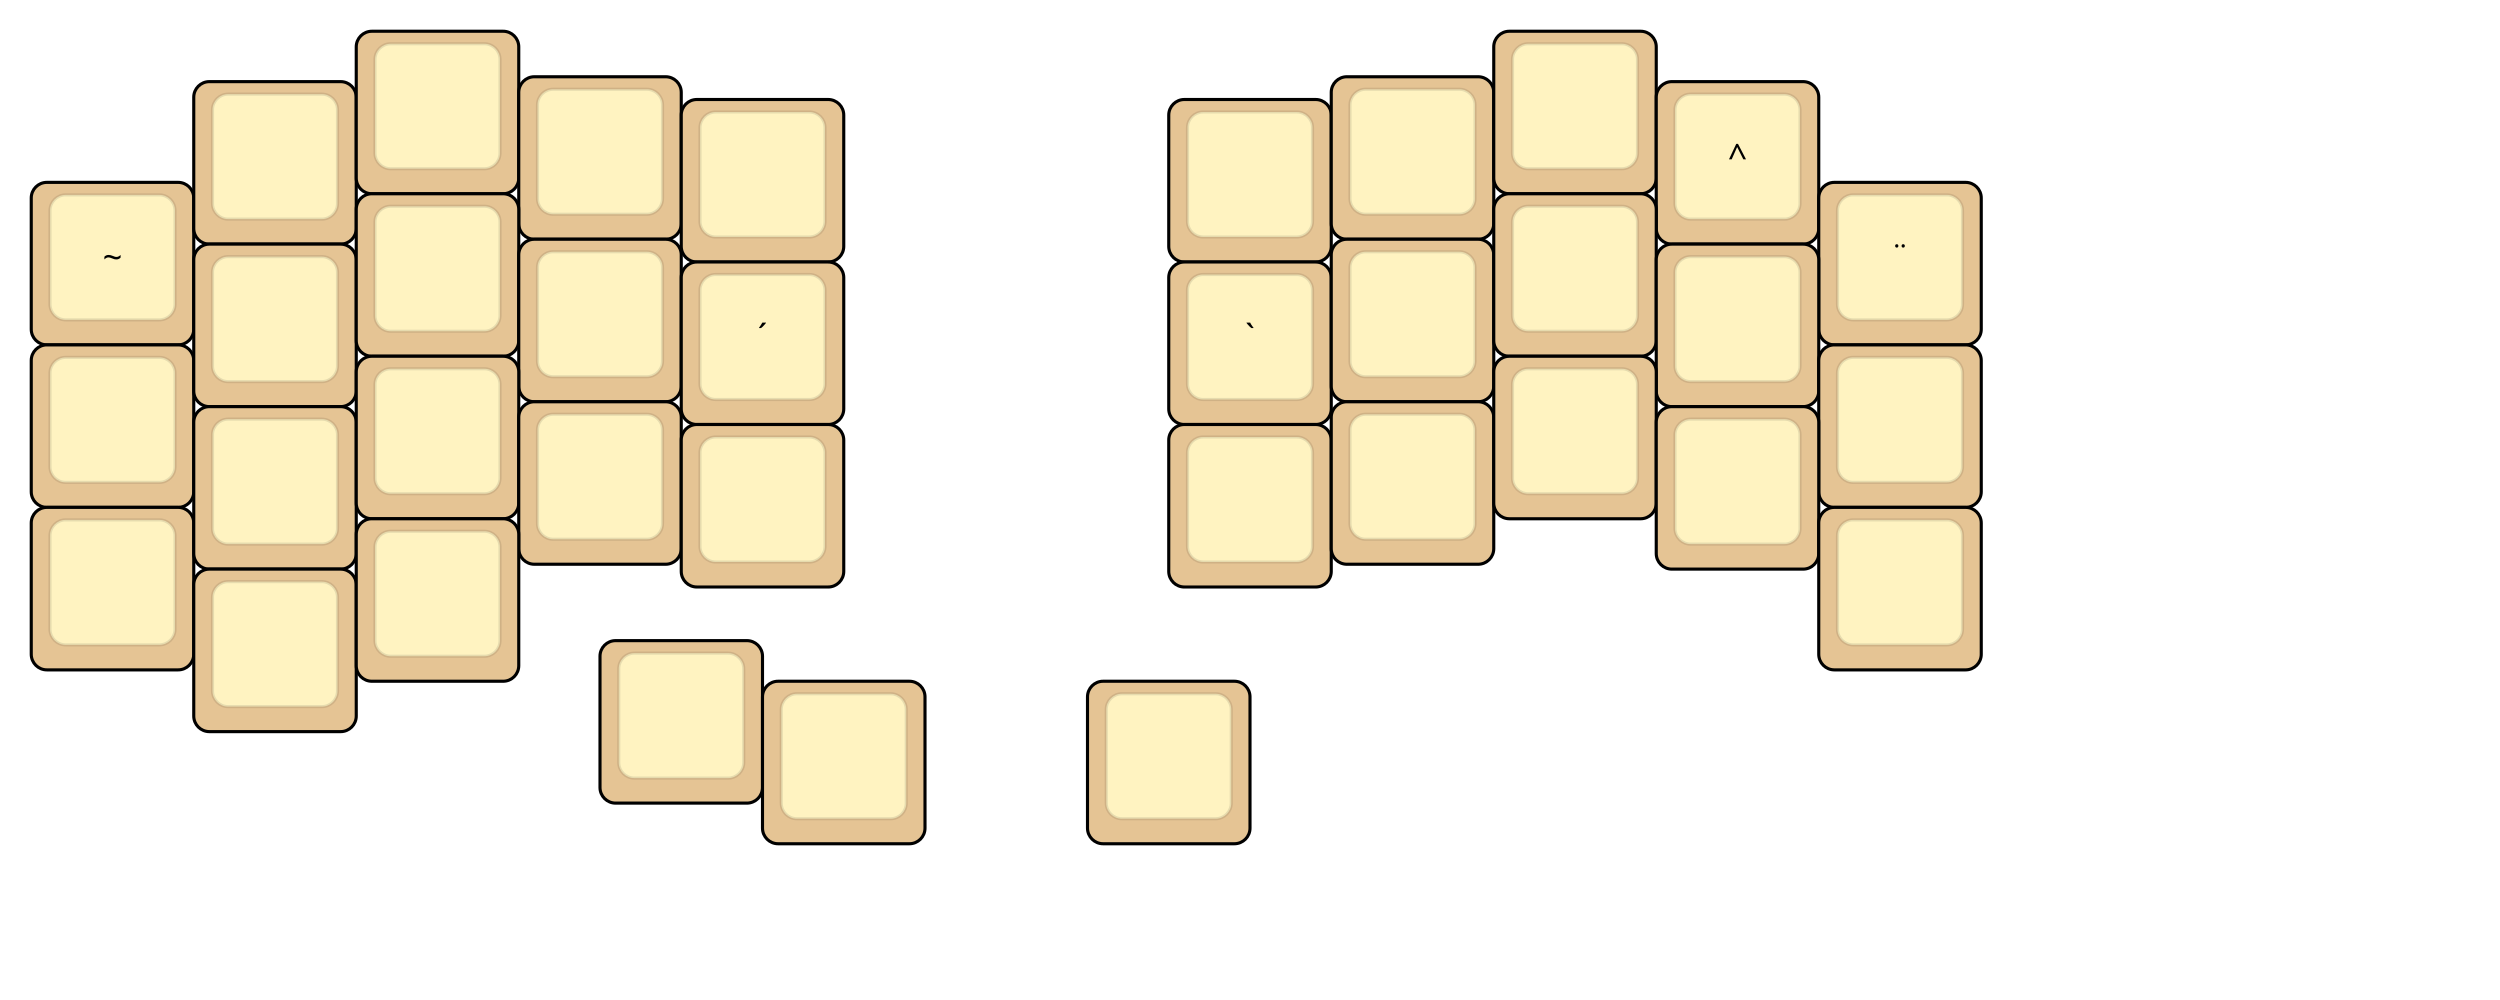
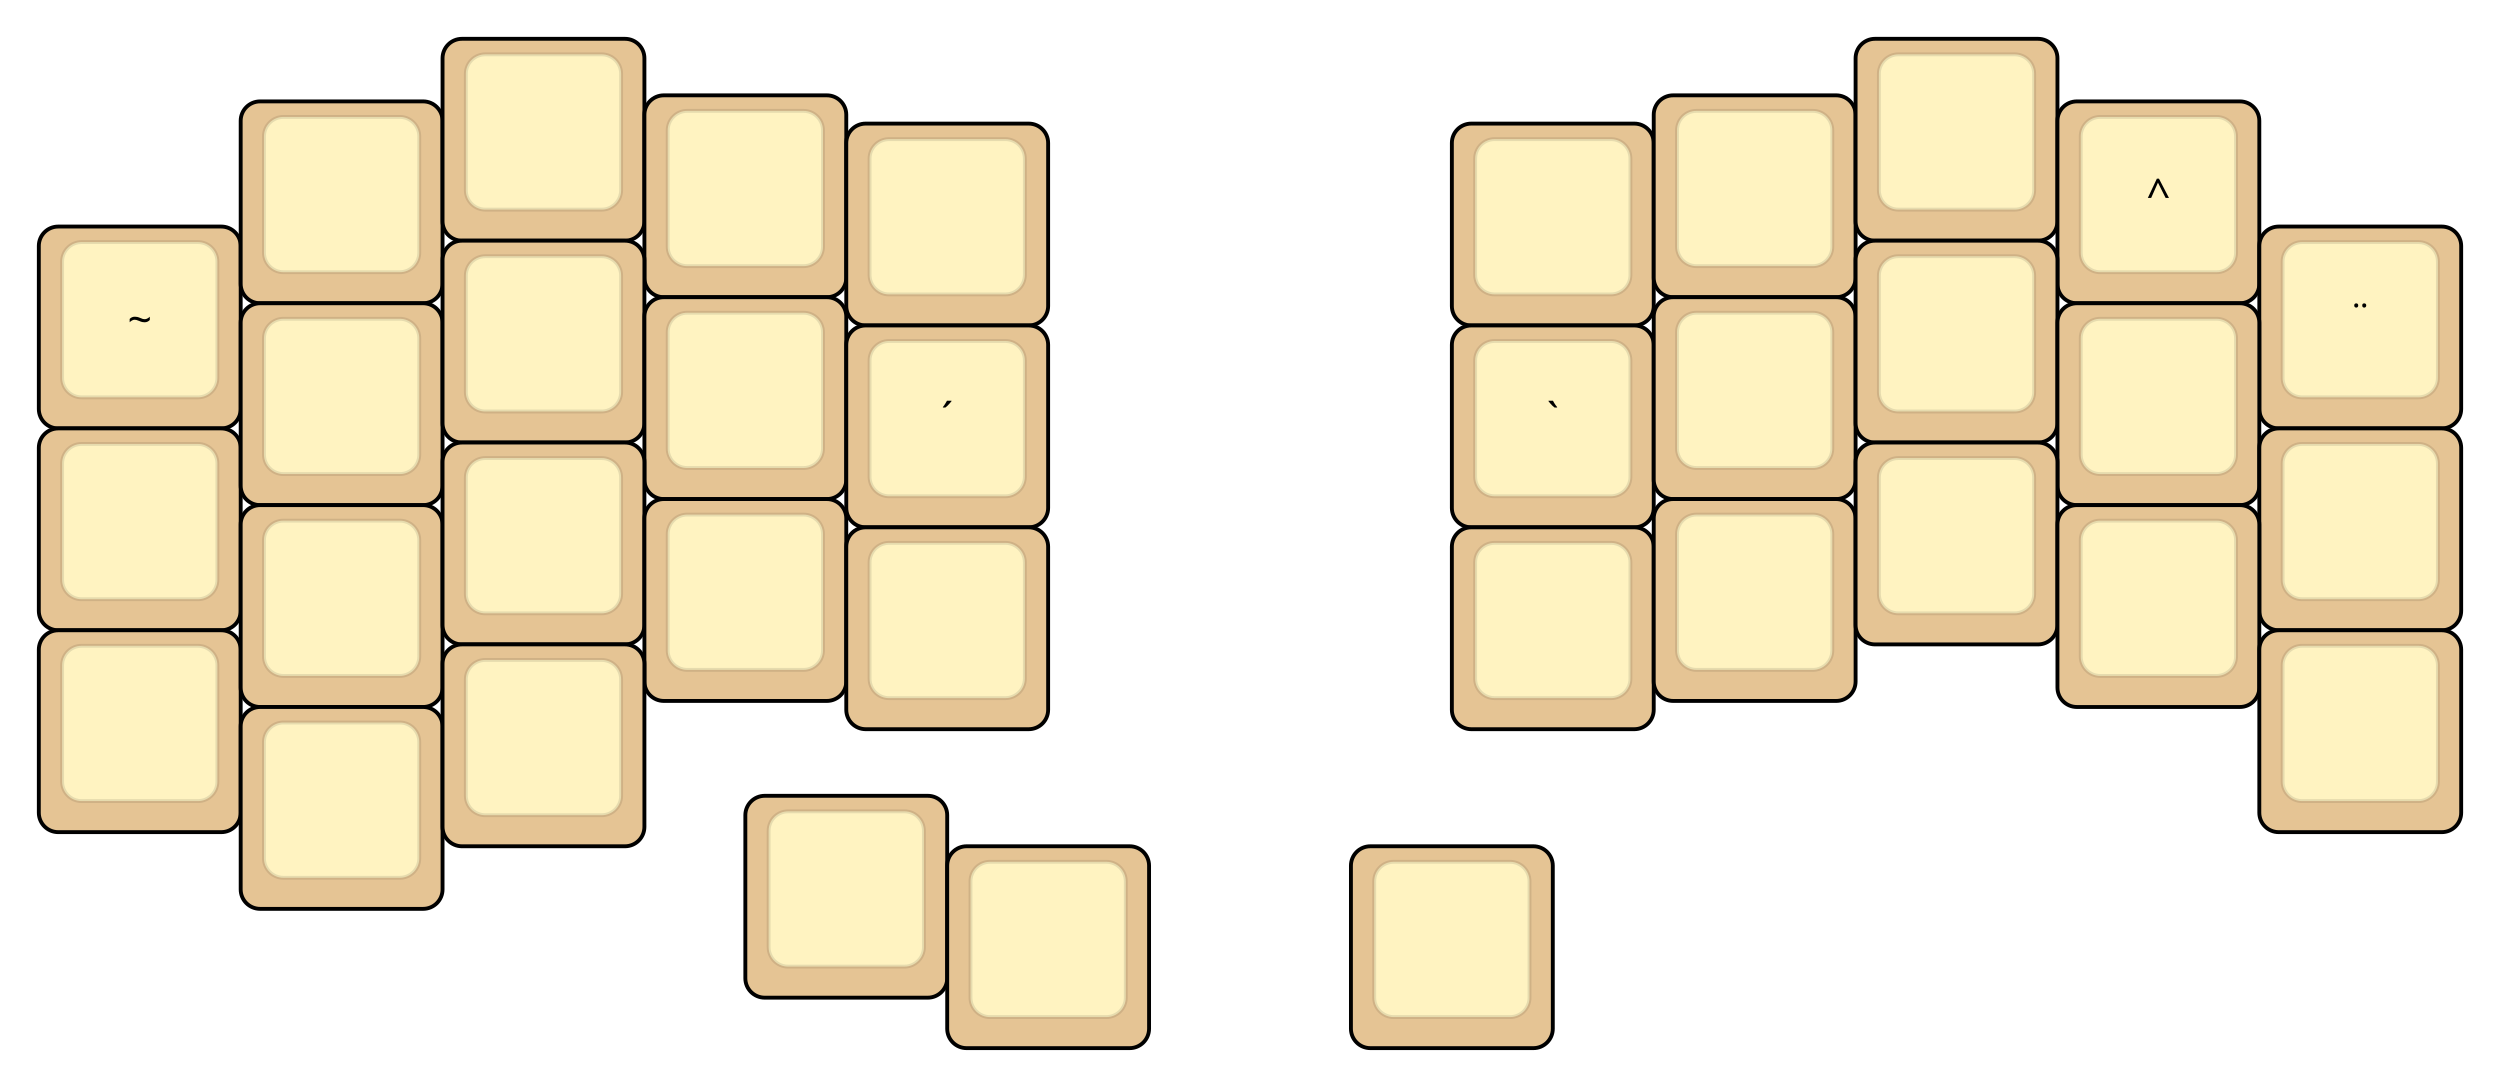
- <svg xmlns="http://www.w3.org/2000/svg" width="800px" height="320px" viewBox="0 0 800 320">
+ <svg xmlns="http://www.w3.org/2000/svg" width="644px" height="280x" viewBox="0 0 644 280">
  <style type="text/css">
    .keycap .border { stroke: black; stroke-width: 1; }
    .keycap .inner.border { stroke: rgba(0,0,0,.1); }
    .keycap { font-family: sans-serif; font-size: 11px}
  </style>
  <g class="keycap dead_key">
    <rect x="10" y="58.36" width="52" height="52" rx="5" fill="#e5c494" class="outer border" />
    <rect x="16" y="62.36" width="40" height="40" rx="5" fill="#fff3c1" class="inner border" />
    <text x="36" y="82.36" text-anchor="middle" dominant-baseline="middle">
      <tspan x="36" dy="0">~</tspan>
    </text>
  </g>
  <g class="keycap blank">
    <rect x="62" y="26.12" width="52" height="52" rx="5" fill="#e5c494" class="outer border" />
    <rect x="68" y="30.12" width="40" height="40" rx="5" fill="#fff3c1" class="inner border" />
  </g>
  <g class="keycap blank">
    <rect x="114" y="10" width="52" height="52" rx="5" fill="#e5c494" class="outer border" />
    <rect x="120" y="14" width="40" height="40" rx="5" fill="#fff3c1" class="inner border" />
  </g>
  <g class="keycap blank">
    <rect x="166" y="24.56" width="52" height="52" rx="5" fill="#e5c494" class="outer border" />
    <rect x="172" y="28.56" width="40" height="40" rx="5" fill="#fff3c1" class="inner border" />
  </g>
  <g class="keycap blank">
    <rect x="218" y="31.84" width="52" height="52" rx="5" fill="#e5c494" class="outer border" />
    <rect x="224" y="35.84" width="40" height="40" rx="5" fill="#fff3c1" class="inner border" />
  </g>
  <g class="keycap blank">
    <rect x="374" y="31.84" width="52" height="52" rx="5" fill="#e5c494" class="outer border" />
    <rect x="380" y="35.84" width="40" height="40" rx="5" fill="#fff3c1" class="inner border" />
  </g>
  <g class="keycap blank">
    <rect x="426" y="24.56" width="52" height="52" rx="5" fill="#e5c494" class="outer border" />
    <rect x="432" y="28.56" width="40" height="40" rx="5" fill="#fff3c1" class="inner border" />
  </g>
  <g class="keycap blank">
    <rect x="478" y="10" width="52" height="52" rx="5" fill="#e5c494" class="outer border" />
    <rect x="484" y="14" width="40" height="40" rx="5" fill="#fff3c1" class="inner border" />
  </g>
  <g class="keycap dead_key">
    <rect x="530" y="26.12" width="52" height="52" rx="5" fill="#e5c494" class="outer border" />
    <rect x="536" y="30.12" width="40" height="40" rx="5" fill="#fff3c1" class="inner border" />
    <text x="556" y="50.12" text-anchor="middle" dominant-baseline="middle">
      <tspan x="556" dy="0">^</tspan>
    </text>
  </g>
  <g class="keycap dead_key">
    <rect x="582" y="58.36" width="52" height="52" rx="5" fill="#e5c494" class="outer border" />
    <rect x="588" y="62.36" width="40" height="40" rx="5" fill="#fff3c1" class="inner border" />
    <text x="608" y="82.36" text-anchor="middle" dominant-baseline="middle">
      <tspan x="608" dy="0">¨</tspan>
    </text>
  </g>
  <g class="keycap blank">
    <rect x="10" y="110.36" width="52" height="52" rx="5" fill="#e5c494" class="outer border" />
    <rect x="16" y="114.36" width="40" height="40" rx="5" fill="#fff3c1" class="inner border" />
  </g>
  <g class="keycap blank">
    <rect x="62" y="78.12" width="52" height="52" rx="5" fill="#e5c494" class="outer border" />
    <rect x="68" y="82.12" width="40" height="40" rx="5" fill="#fff3c1" class="inner border" />
  </g>
  <g class="keycap blank">
    <rect x="114" y="62" width="52" height="52" rx="5" fill="#e5c494" class="outer border" />
    <rect x="120" y="66" width="40" height="40" rx="5" fill="#fff3c1" class="inner border" />
  </g>
  <g class="keycap blank">
    <rect x="166" y="76.56" width="52" height="52" rx="5" fill="#e5c494" class="outer border" />
    <rect x="172" y="80.56" width="40" height="40" rx="5" fill="#fff3c1" class="inner border" />
  </g>
  <g class="keycap dead_key">
    <rect x="218" y="83.84" width="52" height="52" rx="5" fill="#e5c494" class="outer border" />
    <rect x="224" y="87.84" width="40" height="40" rx="5" fill="#fff3c1" class="inner border" />
    <text x="244" y="107.84" text-anchor="middle" dominant-baseline="middle">
      <tspan x="244" dy="0">´</tspan>
    </text>
  </g>
  <g class="keycap dead_key">
    <rect x="374" y="83.84" width="52" height="52" rx="5" fill="#e5c494" class="outer border" />
    <rect x="380" y="87.84" width="40" height="40" rx="5" fill="#fff3c1" class="inner border" />
    <text x="400" y="107.84" text-anchor="middle" dominant-baseline="middle">
      <tspan x="400" dy="0">`</tspan>
    </text>
  </g>
  <g class="keycap blank">
    <rect x="426" y="76.56" width="52" height="52" rx="5" fill="#e5c494" class="outer border" />
    <rect x="432" y="80.56" width="40" height="40" rx="5" fill="#fff3c1" class="inner border" />
  </g>
  <g class="keycap blank">
    <rect x="478" y="62" width="52" height="52" rx="5" fill="#e5c494" class="outer border" />
    <rect x="484" y="66" width="40" height="40" rx="5" fill="#fff3c1" class="inner border" />
  </g>
  <g class="keycap blank">
    <rect x="530" y="78.12" width="52" height="52" rx="5" fill="#e5c494" class="outer border" />
    <rect x="536" y="82.12" width="40" height="40" rx="5" fill="#fff3c1" class="inner border" />
  </g>
  <g class="keycap blank">
    <rect x="582" y="110.36" width="52" height="52" rx="5" fill="#e5c494" class="outer border" />
    <rect x="588" y="114.36" width="40" height="40" rx="5" fill="#fff3c1" class="inner border" />
  </g>
  <g class="keycap blank">
    <rect x="10" y="162.36" width="52" height="52" rx="5" fill="#e5c494" class="outer border" />
    <rect x="16" y="166.36" width="40" height="40" rx="5" fill="#fff3c1" class="inner border" />
  </g>
  <g class="keycap blank">
    <rect x="62" y="130.12" width="52" height="52" rx="5" fill="#e5c494" class="outer border" />
    <rect x="68" y="134.12" width="40" height="40" rx="5" fill="#fff3c1" class="inner border" />
  </g>
  <g class="keycap blank">
    <rect x="114" y="114" width="52" height="52" rx="5" fill="#e5c494" class="outer border" />
    <rect x="120" y="118" width="40" height="40" rx="5" fill="#fff3c1" class="inner border" />
  </g>
  <g class="keycap blank">
    <rect x="166" y="128.56" width="52" height="52" rx="5" fill="#e5c494" class="outer border" />
    <rect x="172" y="132.56" width="40" height="40" rx="5" fill="#fff3c1" class="inner border" />
  </g>
  <g class="keycap blank">
    <rect x="218" y="135.84" width="52" height="52" rx="5" fill="#e5c494" class="outer border" />
    <rect x="224" y="139.84" width="40" height="40" rx="5" fill="#fff3c1" class="inner border" />
  </g>
  <g class="keycap blank">
    <rect x="374" y="135.84" width="52" height="52" rx="5" fill="#e5c494" class="outer border" />
    <rect x="380" y="139.84" width="40" height="40" rx="5" fill="#fff3c1" class="inner border" />
  </g>
  <g class="keycap blank">
    <rect x="426" y="128.56" width="52" height="52" rx="5" fill="#e5c494" class="outer border" />
    <rect x="432" y="132.56" width="40" height="40" rx="5" fill="#fff3c1" class="inner border" />
  </g>
  <g class="keycap blank">
    <rect x="478" y="114" width="52" height="52" rx="5" fill="#e5c494" class="outer border" />
    <rect x="484" y="118" width="40" height="40" rx="5" fill="#fff3c1" class="inner border" />
  </g>
  <g class="keycap blank">
    <rect x="530" y="130.12" width="52" height="52" rx="5" fill="#e5c494" class="outer border" />
    <rect x="536" y="134.12" width="40" height="40" rx="5" fill="#fff3c1" class="inner border" />
  </g>
  <g class="keycap blank">
    <rect x="582" y="162.36" width="52" height="52" rx="5" fill="#e5c494" class="outer border" />
    <rect x="588" y="166.36" width="40" height="40" rx="5" fill="#fff3c1" class="inner border" />
  </g>
  <g class="keycap blank">
    <rect x="62" y="182.12" width="52" height="52" rx="5" fill="#e5c494" class="outer border" />
    <rect x="68" y="186.12" width="40" height="40" rx="5" fill="#fff3c1" class="inner border" />
  </g>
  <g class="keycap blank">
    <rect x="114" y="166" width="52" height="52" rx="5" fill="#e5c494" class="outer border" />
    <rect x="120" y="170" width="40" height="40" rx="5" fill="#fff3c1" class="inner border" />
  </g>
  <g class="keycap blank">
    <rect x="192" y="205" width="52" height="52" rx="5" fill="#e5c494" class="outer border" />
    <rect x="198" y="209" width="40" height="40" rx="5" fill="#fff3c1" class="inner border" />
  </g>
  <g class="keycap blank">
    <rect x="244" y="218" width="52" height="52" rx="5" fill="#e5c494" class="outer border" />
    <rect x="250" y="222" width="40" height="40" rx="5" fill="#fff3c1" class="inner border" />
  </g>
  <g class="keycap blank">
    <rect x="348" y="218" width="52" height="52" rx="5" fill="#e5c494" class="outer border" />
    <rect x="354" y="222" width="40" height="40" rx="5" fill="#fff3c1" class="inner border" />
  </g>
</svg>
